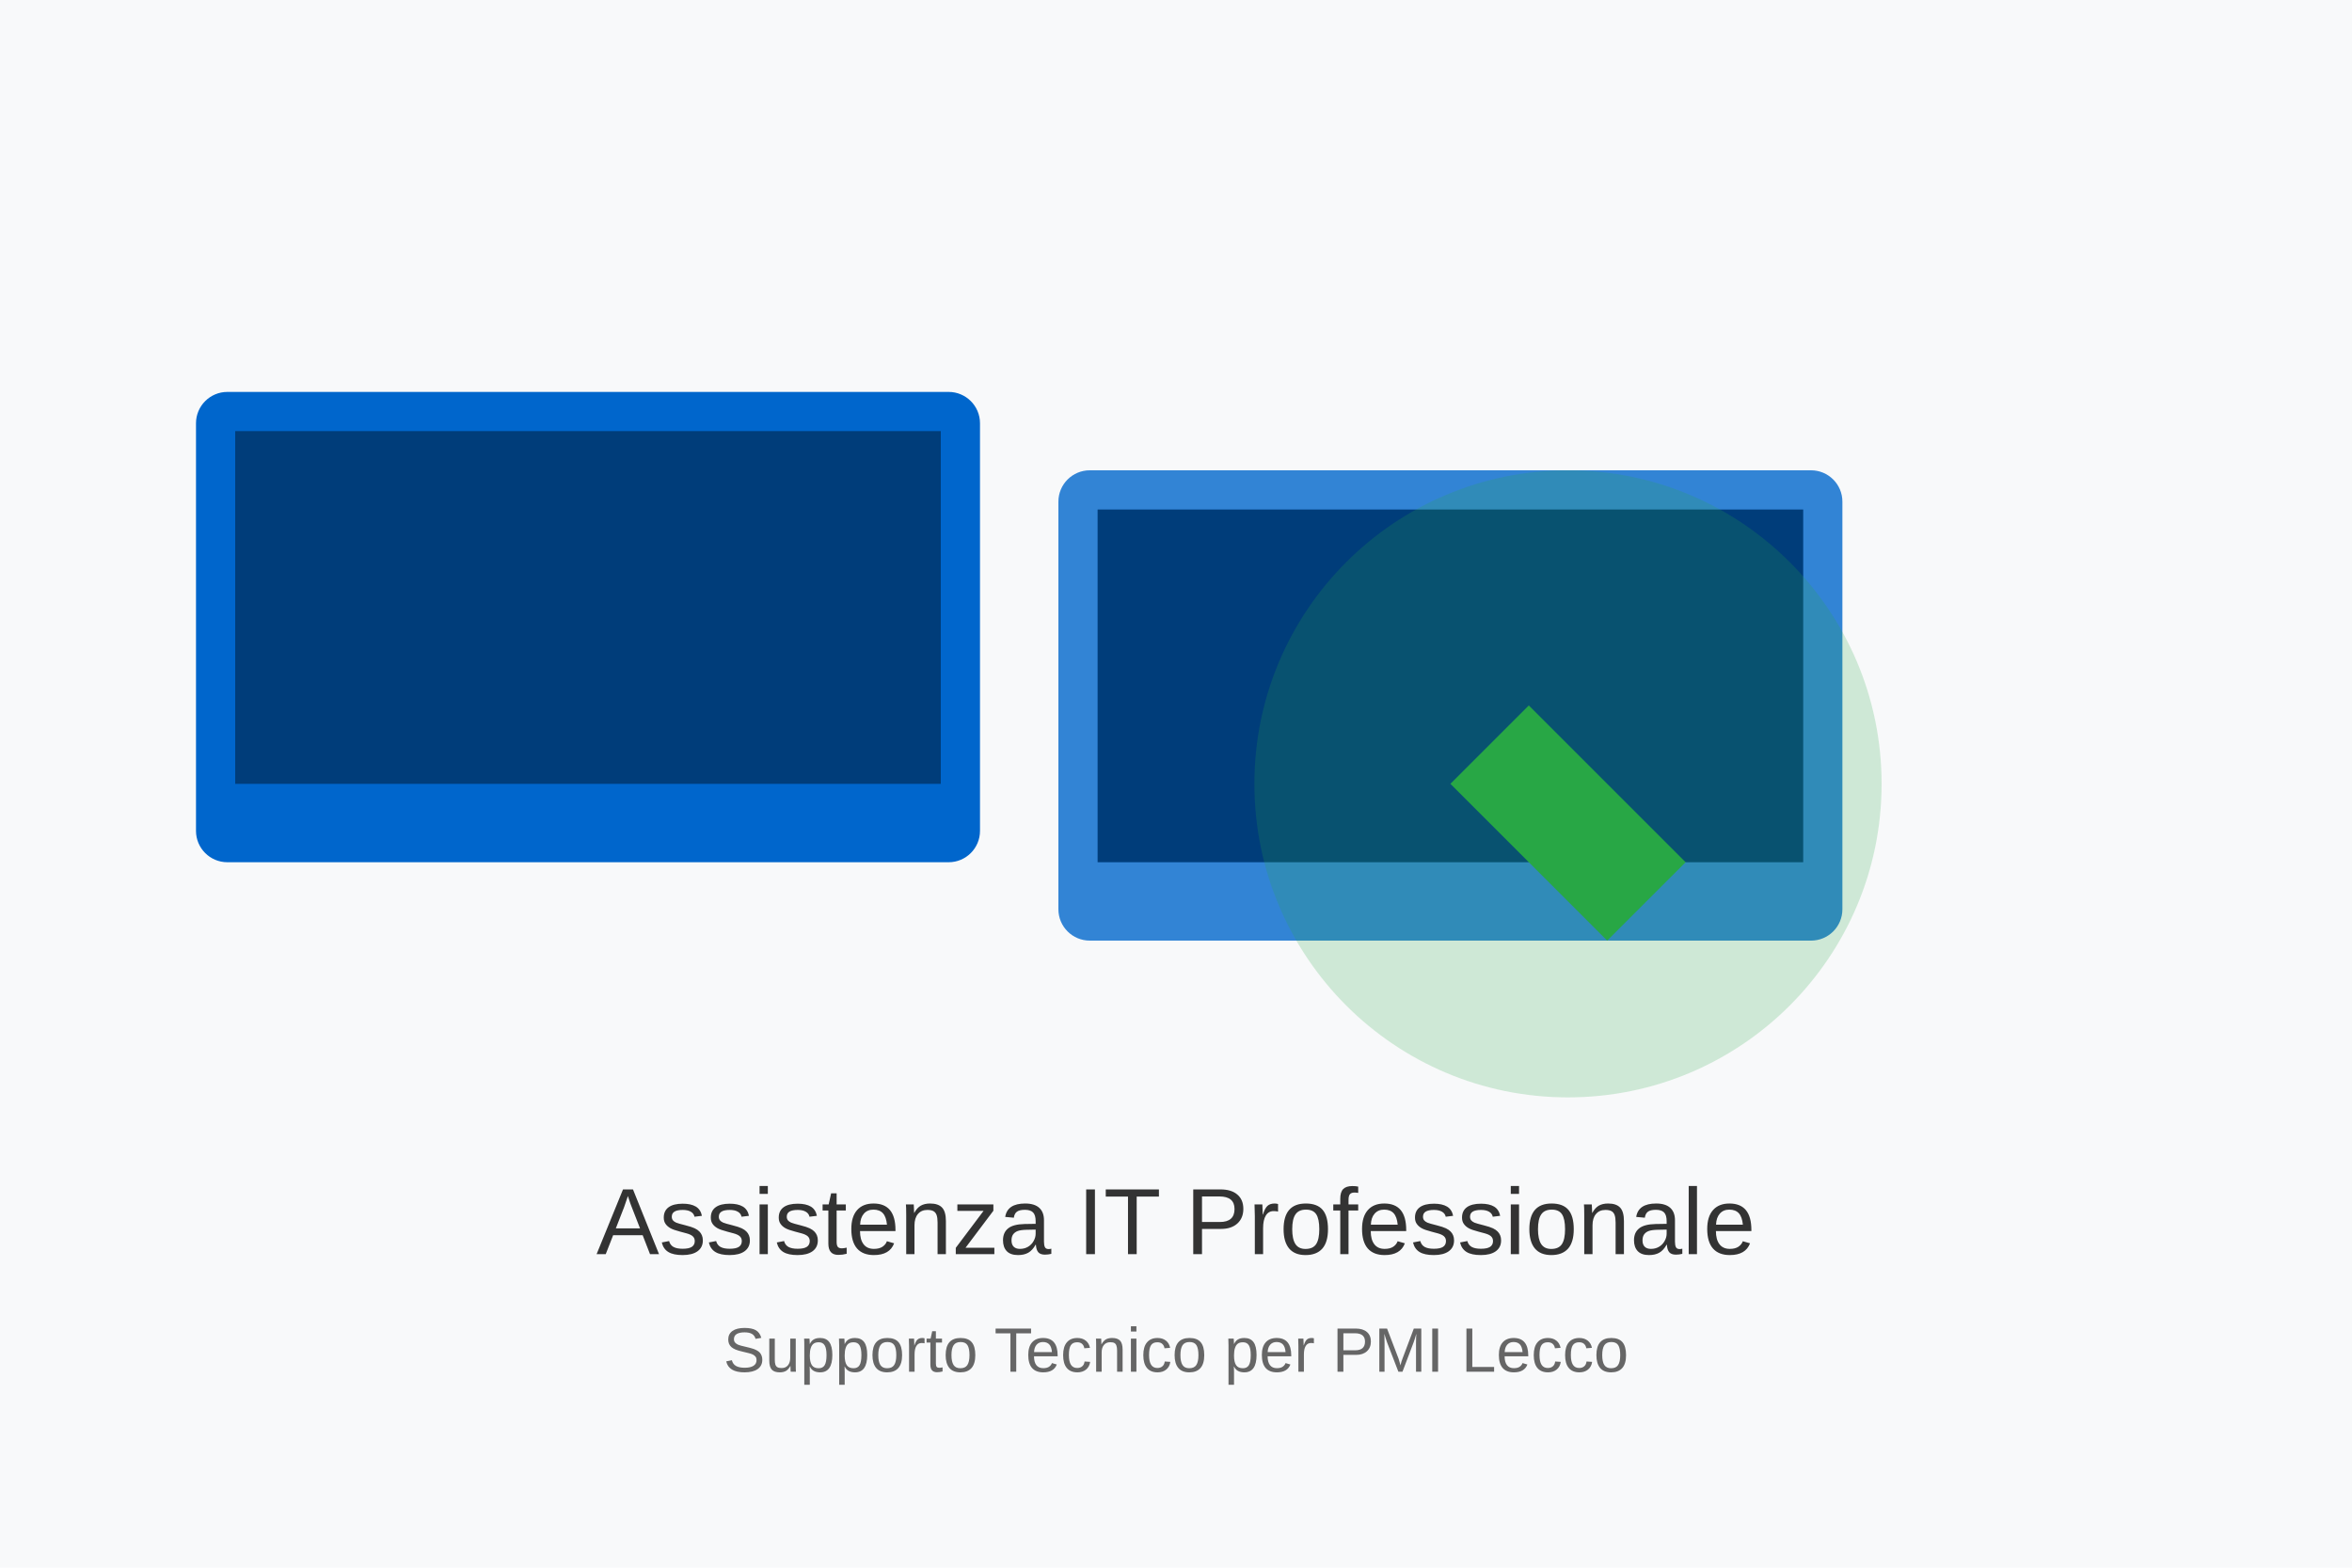
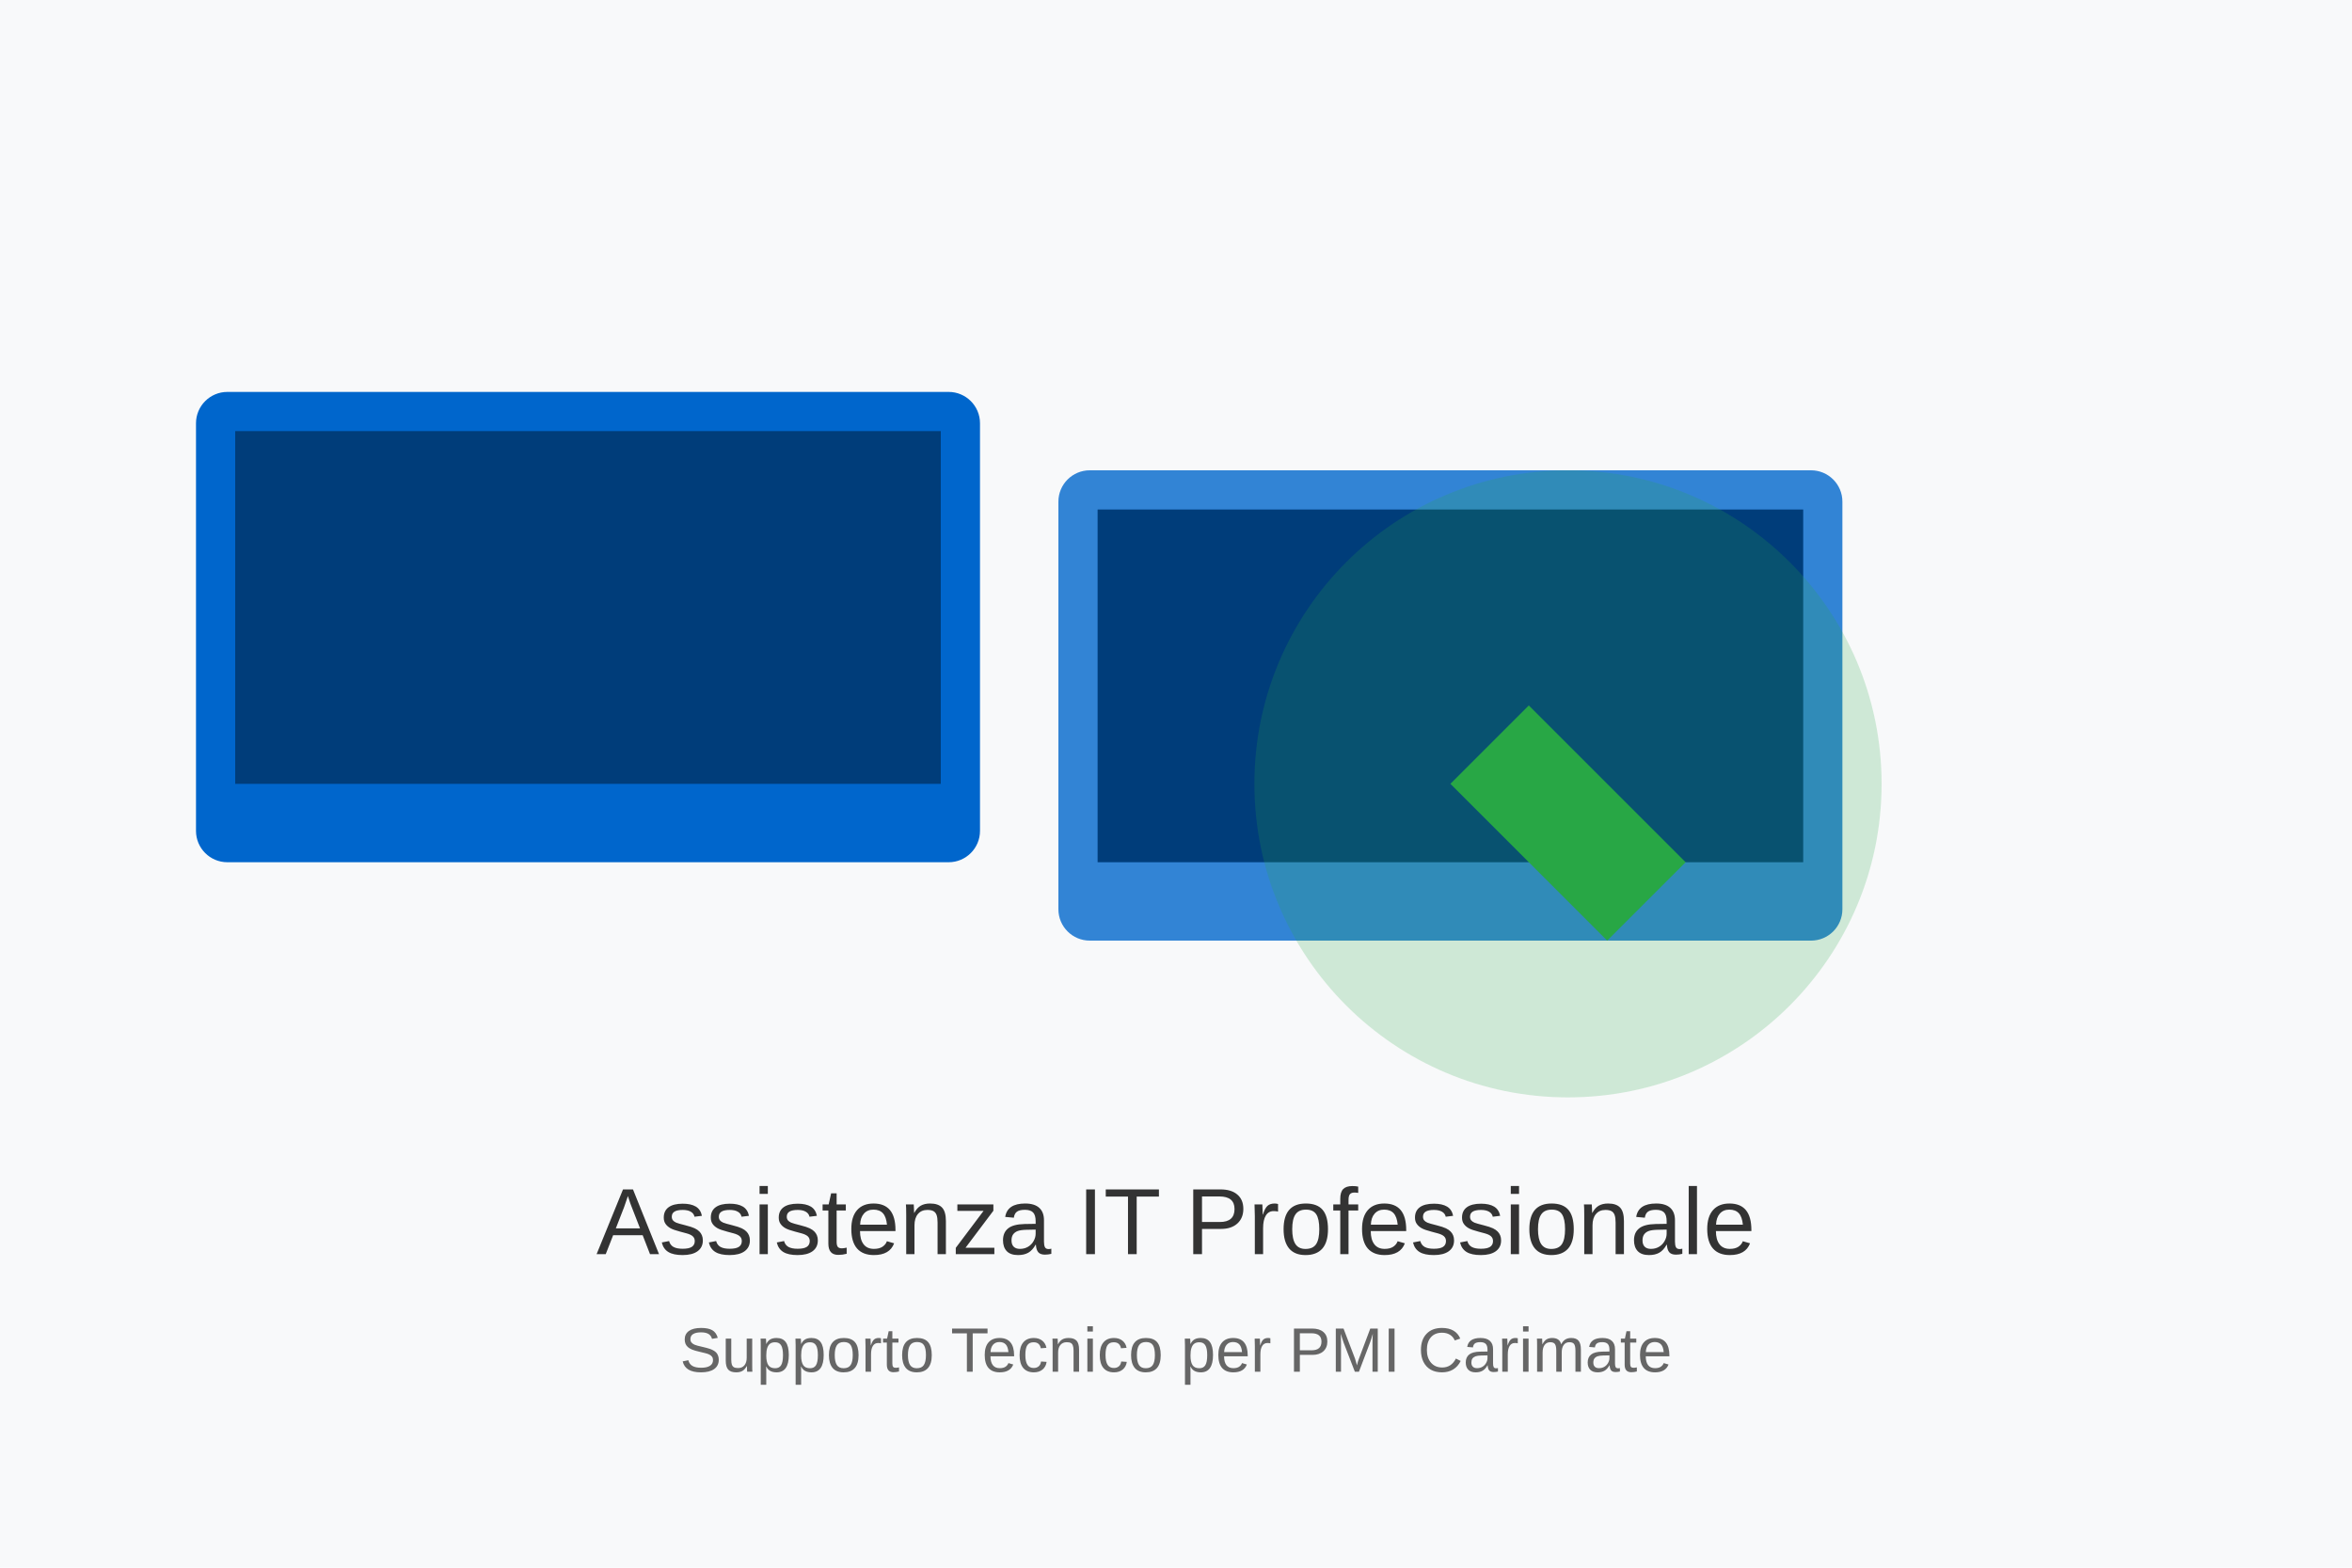
- <svg xmlns="http://www.w3.org/2000/svg" viewBox="0 0 600 400" width="600" height="400">
+ <svg xmlns="http://www.w3.org/2000/svg" role="img" aria-labelledby="title-carimate">
  <rect width="600" height="400" fill="#f8f9fa" />
  <rect x="50" y="100" width="200" height="120" fill="#0066cc" rx="8" />
  <rect x="60" y="110" width="180" height="90" fill="#003d7a" />
  <rect x="270" y="120" width="200" height="120" fill="#0066cc" rx="8" opacity="0.8" />
  <rect x="280" y="130" width="180" height="90" fill="#003d7a" />
  <circle cx="400" cy="200" r="80" fill="#28a745" opacity="0.2" />
  <path d="M370 200 L390 180 L430 220 L410 240 Z" fill="#28a745" />
  <text x="300" y="320" font-family="Arial" font-size="24" fill="#333" text-anchor="middle">Assistenza IT Professionale</text>
-   <text x="300" y="350" font-family="Arial" font-size="16" fill="#666" text-anchor="middle">Supporto Tecnico per PMI Lecco</text>
+   <text x="300" y="350" font-family="Arial" font-size="16" fill="#666" text-anchor="middle">Supporto Tecnico per PMI Carimate</text>
</svg>
